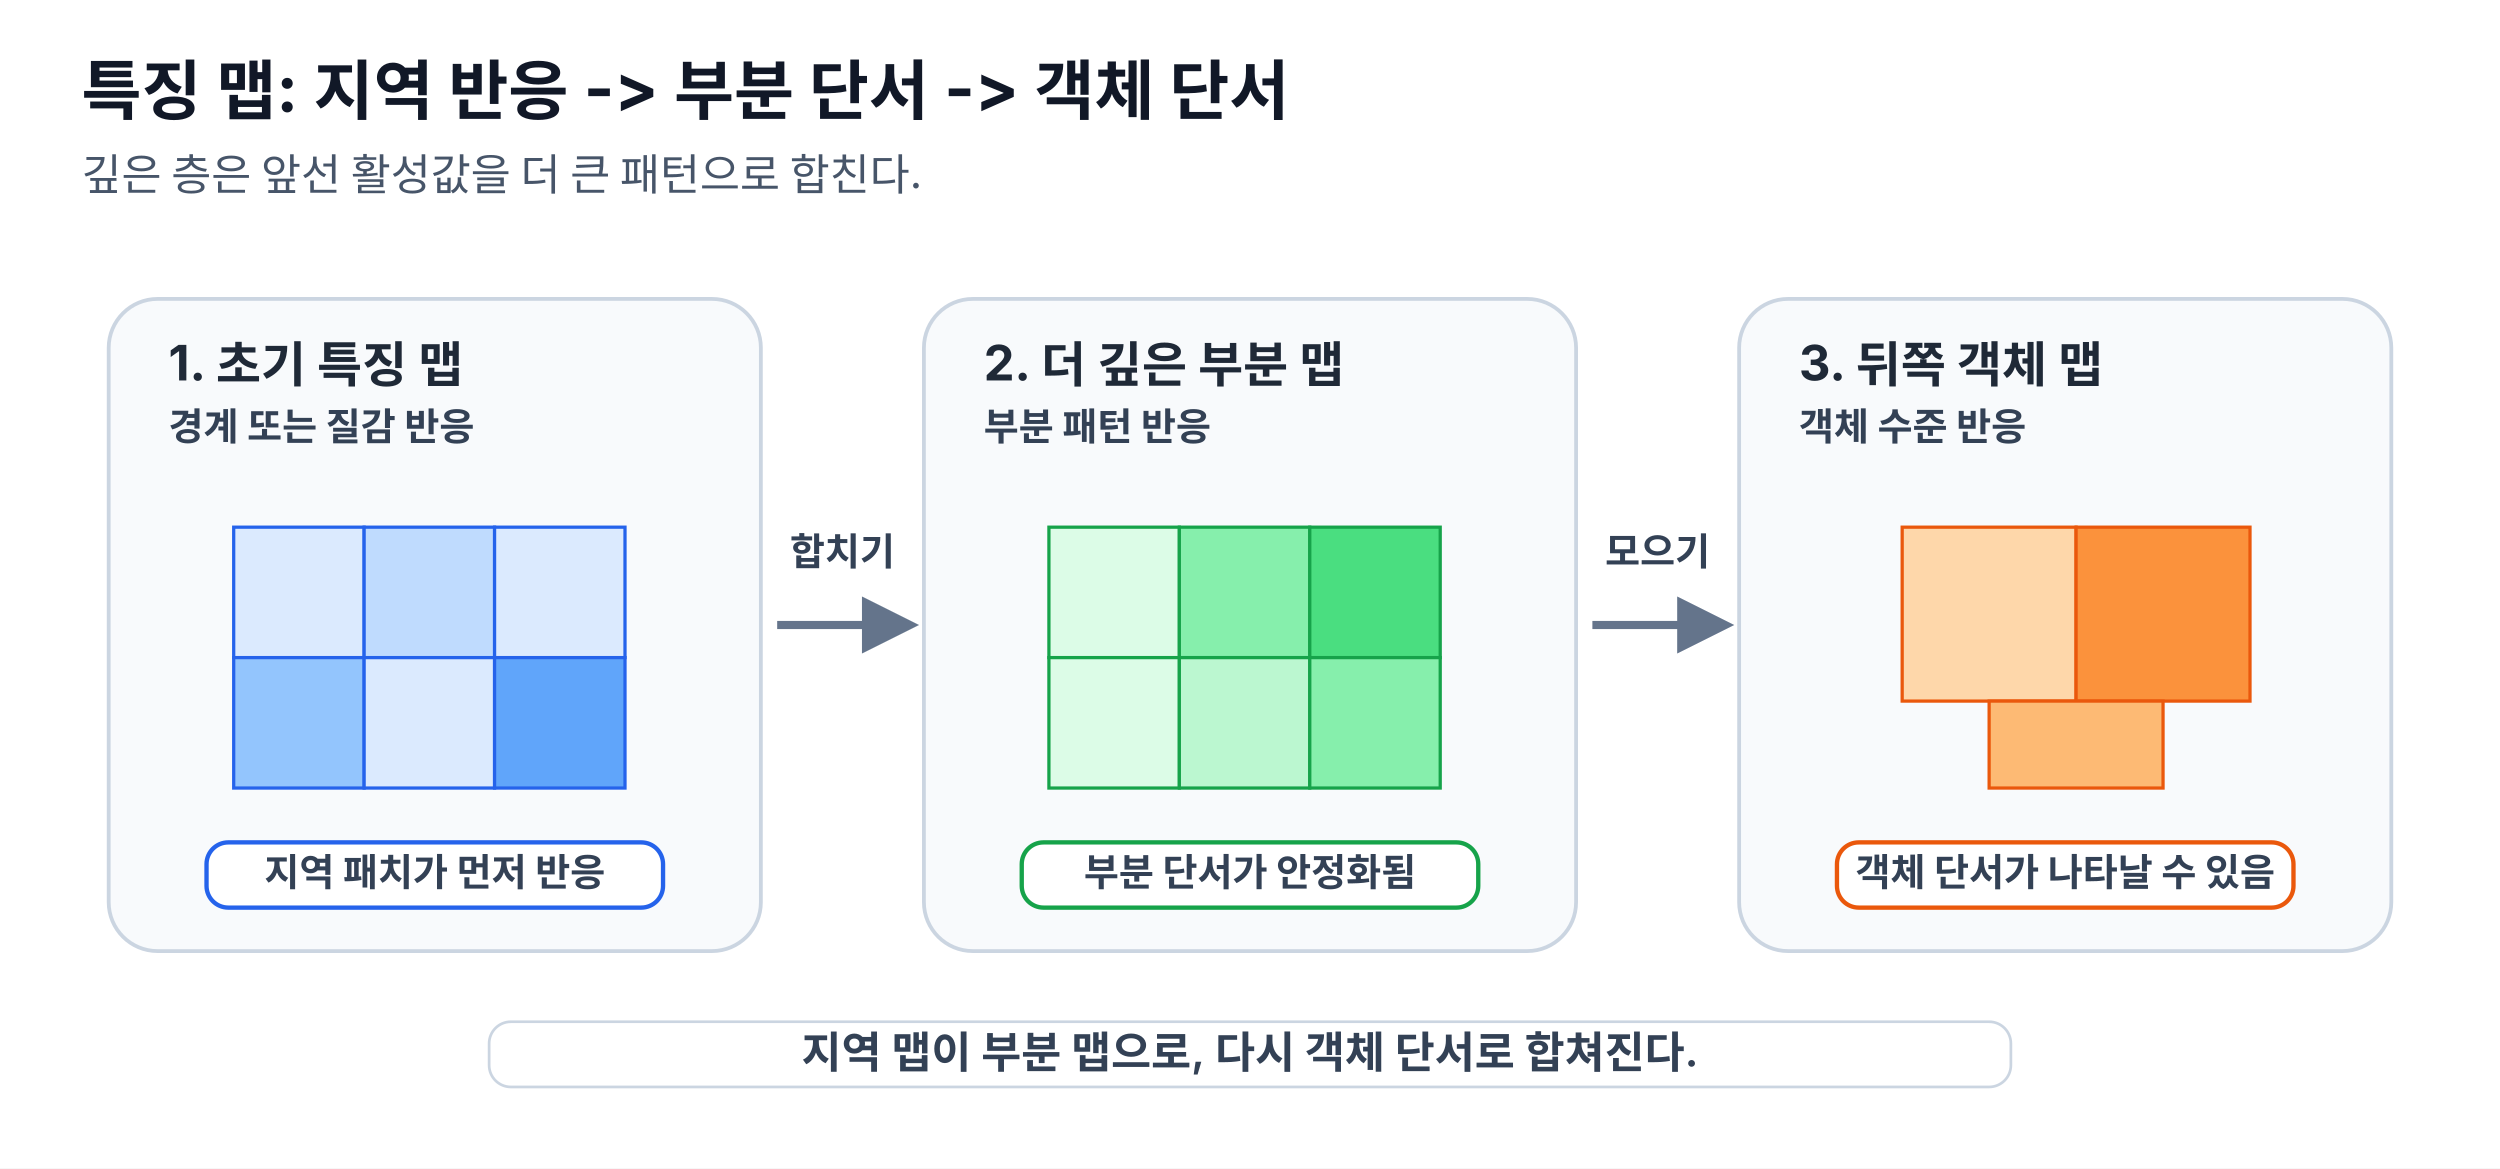
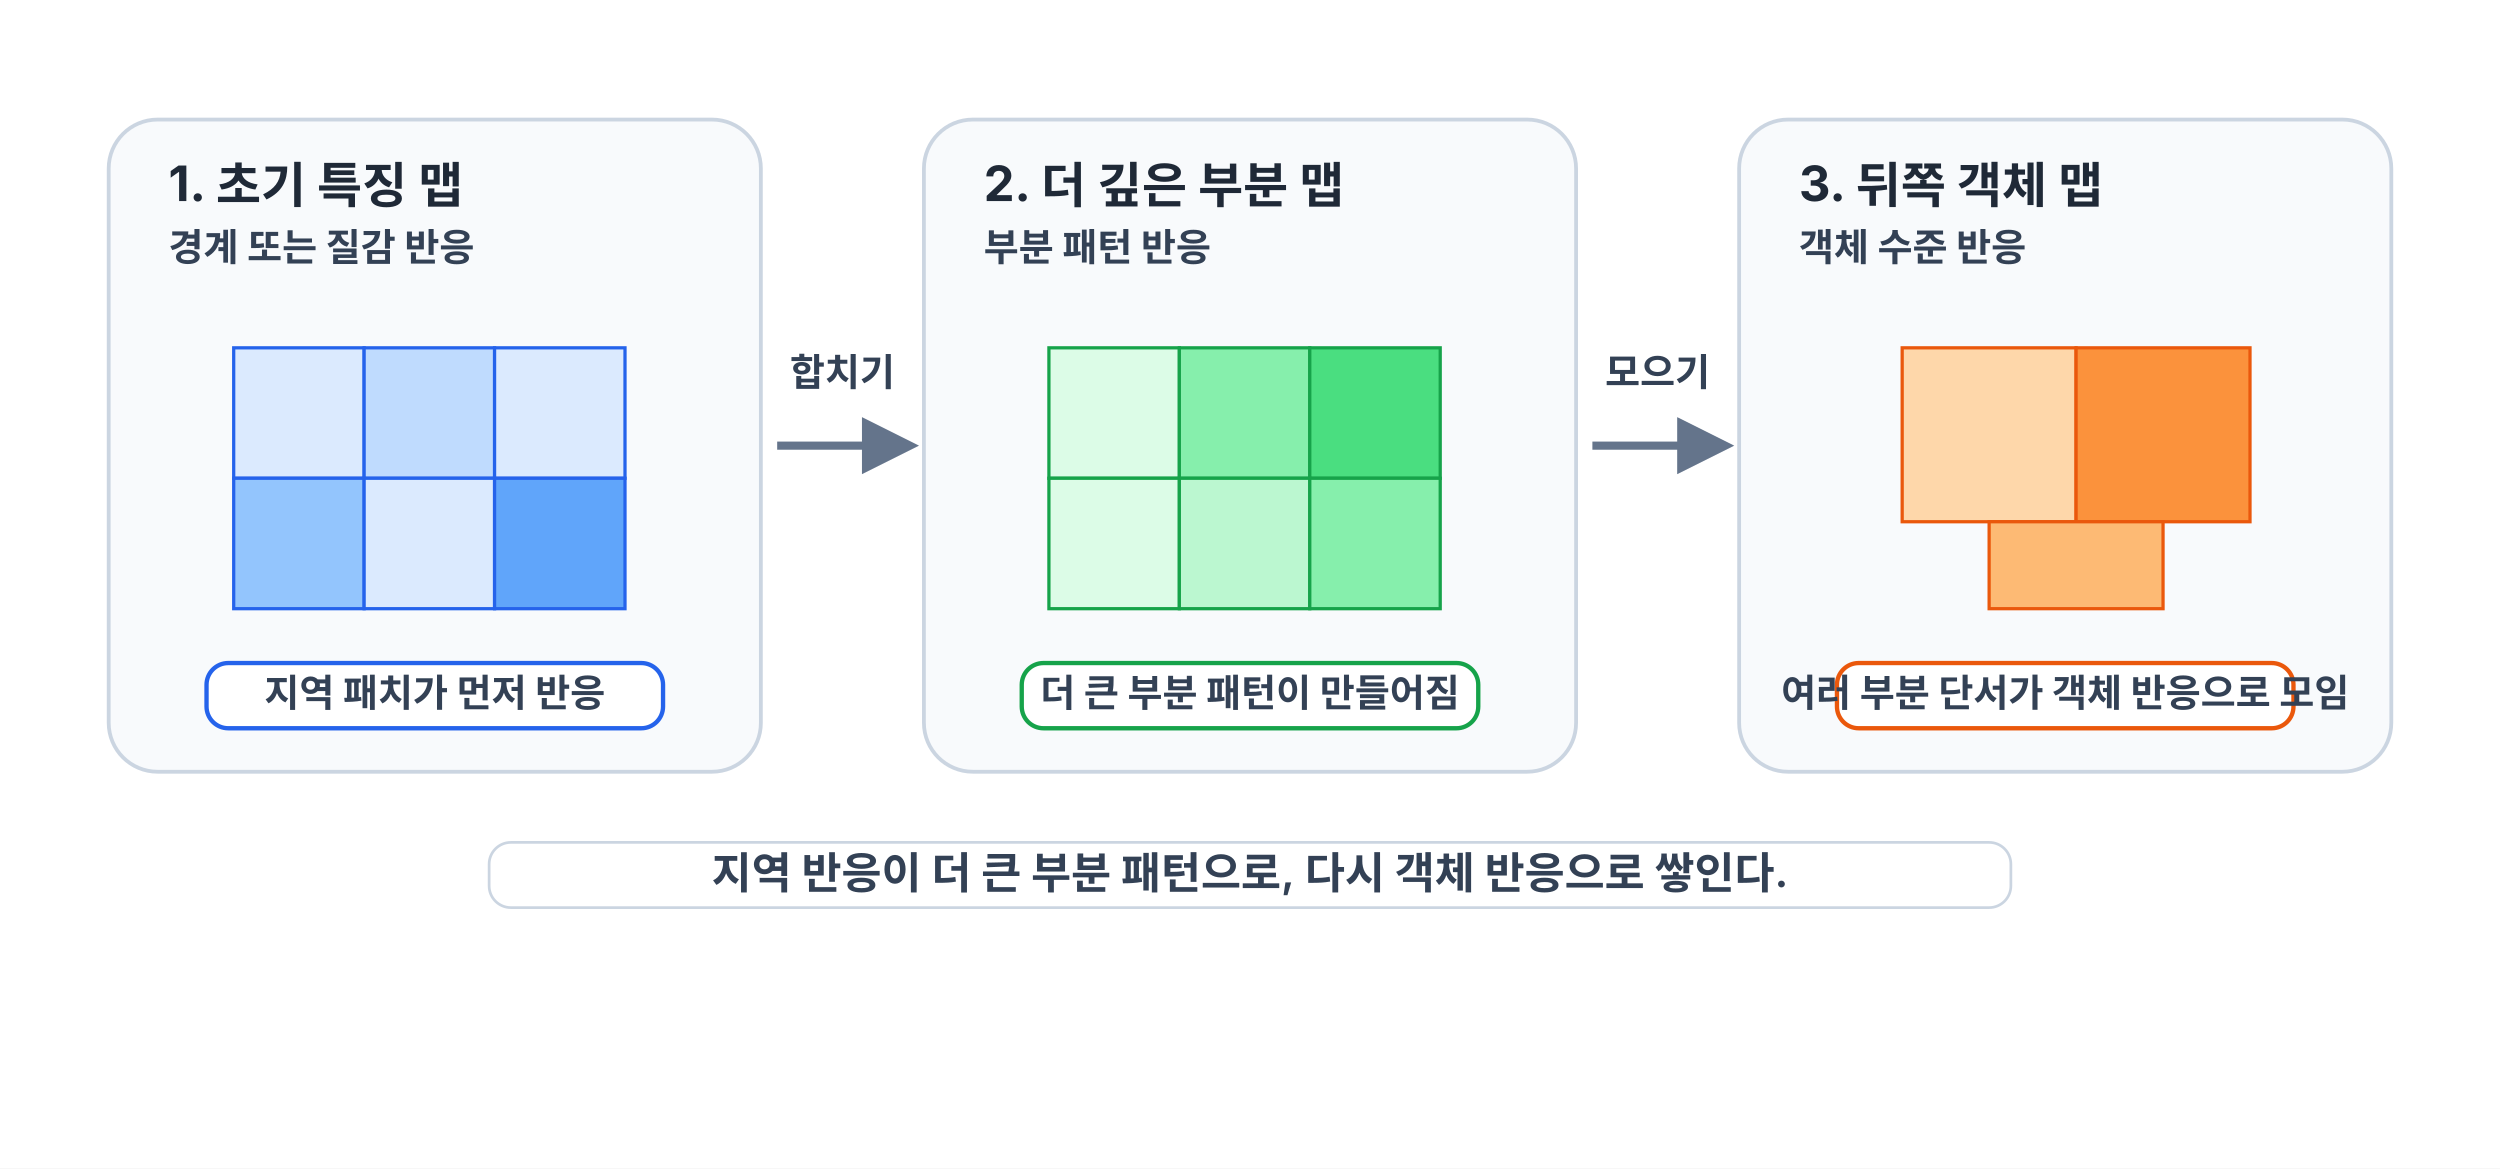
<svg xmlns="http://www.w3.org/2000/svg" viewBox="0 0 920 430" role="img" aria-labelledby="title desc">
  <defs>
    <marker id="arrow" viewBox="0 0 10 10" refX="8" refY="5" markerWidth="7" markerHeight="7" orient="auto-start-reverse">
      <path d="M 0 0 L 10 5 L 0 10 z" fill="#64748b" />
    </marker>
    <style>
      .title { font: 700 24px system-ui, -apple-system, BlinkMacSystemFont, "Segoe UI", sans-serif; fill: #111827; }
      .subtitle { font: 400 16px system-ui, -apple-system, BlinkMacSystemFont, "Segoe UI", sans-serif; fill: #475569; }
      .card-title { font: 700 18px system-ui, -apple-system, BlinkMacSystemFont, "Segoe UI", sans-serif; fill: #1f2937; }
      .label { font: 600 14px system-ui, -apple-system, BlinkMacSystemFont, "Segoe UI", sans-serif; fill: #334155; }
      .note { font: 600 16px system-ui, -apple-system, BlinkMacSystemFont, "Segoe UI", sans-serif; fill: #334155; }
    </style>
  </defs>
  <rect width="920" height="430" fill="#ffffff" />
-   <text class="title" x="30" y="42">특징 맵: 지역 반응 -&gt; 부분 단서 -&gt; 객체 단서</text>
-   <text class="subtitle" x="30" y="70">깊은 층은 앞선 활성값을 더 큰 패턴으로 합친다.</text>
-   <rect x="40" y="110" width="240" height="240" rx="18" fill="#f8fafc" stroke="#cbd5e1" stroke-width="1.4" />
-   <text class="card-title" x="62" y="140">1. 초기 특징 맵</text>
-   <text class="label" x="62" y="162">경계 또는 질감 반응</text>
-   <rect x="86" y="194" width="48" height="48" fill="#dbeafe" stroke="#2563eb" stroke-width="1.2" />
-   <rect x="134" y="194" width="48" height="48" fill="#bfdbfe" stroke="#2563eb" stroke-width="1.2" />
-   <rect x="182" y="194" width="48" height="48" fill="#dbeafe" stroke="#2563eb" stroke-width="1.2" />
-   <rect x="86" y="242" width="48" height="48" fill="#93c5fd" stroke="#2563eb" stroke-width="1.2" />
-   <rect x="134" y="242" width="48" height="48" fill="#dbeafe" stroke="#2563eb" stroke-width="1.2" />
-   <rect x="182" y="242" width="48" height="48" fill="#60a5fa" stroke="#2563eb" stroke-width="1.2" />
-   <rect x="76" y="310" width="168" height="24" rx="8" fill="#ffffff" stroke="#2563eb" stroke-width="1.6" />
-   <text class="label" x="160" y="326" text-anchor="middle" fill="#2563eb">지역 패치가 먼저 반응</text>
-   <line x1="286" y1="230" x2="334" y2="230" stroke="#64748b" stroke-width="3" marker-end="url(#arrow)" />
-   <text class="label" x="310" y="208" text-anchor="middle">합치기</text>
-   <rect x="340" y="110" width="240" height="240" rx="18" fill="#f8fafc" stroke="#cbd5e1" stroke-width="1.4" />
-   <text class="card-title" x="362" y="140">2. 더 깊은 부분 맵</text>
-   <text class="label" x="362" y="162">부분 패턴 반응</text>
-   <rect x="386" y="194" width="48" height="48" fill="#dcfce7" stroke="#16a34a" stroke-width="1.2" />
-   <rect x="434" y="194" width="48" height="48" fill="#86efac" stroke="#16a34a" stroke-width="1.2" />
-   <rect x="482" y="194" width="48" height="48" fill="#4ade80" stroke="#16a34a" stroke-width="1.2" />
-   <rect x="386" y="242" width="48" height="48" fill="#dcfce7" stroke="#16a34a" stroke-width="1.2" />
-   <rect x="434" y="242" width="48" height="48" fill="#bbf7d0" stroke="#16a34a" stroke-width="1.2" />
-   <rect x="482" y="242" width="48" height="48" fill="#86efac" stroke="#16a34a" stroke-width="1.2" />
-   <rect x="376" y="310" width="168" height="24" rx="8" fill="#ffffff" stroke="#16a34a" stroke-width="1.6" />
-   <text class="label" x="460" y="326" text-anchor="middle" fill="#16a34a">부분 단서가 안정화됨</text>
-   <line x1="586" y1="230" x2="634" y2="230" stroke="#64748b" stroke-width="3" marker-end="url(#arrow)" />
-   <text class="label" x="610" y="208" text-anchor="middle">모으기</text>
-   <rect x="640" y="110" width="240" height="240" rx="18" fill="#f8fafc" stroke="#cbd5e1" stroke-width="1.4" />
-   <text class="card-title" x="662" y="140">3. 뒤쪽 객체 맵</text>
-   <text class="label" x="662" y="162">객체 수준 반응</text>
-   <rect x="700" y="194" width="64" height="64" fill="#fed7aa" stroke="#ea580c" stroke-width="1.2" />
-   <rect x="764" y="194" width="64" height="64" fill="#fb923c" stroke="#ea580c" stroke-width="1.2" />
-   <rect x="732" y="258" width="64" height="32" fill="#fdba74" stroke="#ea580c" stroke-width="1.2" />
-   <rect x="676" y="310" width="168" height="24" rx="8" fill="#ffffff" stroke="#ea580c" stroke-width="1.6" />
-   <text class="label" x="760" y="326" text-anchor="middle" fill="#ea580c">객체 단서가 나타날 수 있음</text>
-   <rect x="180" y="376" width="560" height="24" rx="8" fill="#ffffff" stroke="#cbd5e1" stroke-width="1" />
-   <text class="note" x="460" y="393" text-anchor="middle">지역 맵이 부분 맵으로, 다시 객체 단서로 합쳐진다.</text>
+   <rect x="40" y="44" width="240" height="240" rx="18" fill="#f8fafc" stroke="#cbd5e1" stroke-width="1.4" />
+   <text class="card-title" x="62" y="74">1. 초기 특징 맵</text>
+   <text class="label" x="62" y="96">경계 또는 질감 반응</text>
+   <rect x="86" y="128" width="48" height="48" fill="#dbeafe" stroke="#2563eb" stroke-width="1.2" />
+   <rect x="134" y="128" width="48" height="48" fill="#bfdbfe" stroke="#2563eb" stroke-width="1.2" />
+   <rect x="182" y="128" width="48" height="48" fill="#dbeafe" stroke="#2563eb" stroke-width="1.2" />
+   <rect x="86" y="176" width="48" height="48" fill="#93c5fd" stroke="#2563eb" stroke-width="1.2" />
+   <rect x="134" y="176" width="48" height="48" fill="#dbeafe" stroke="#2563eb" stroke-width="1.2" />
+   <rect x="182" y="176" width="48" height="48" fill="#60a5fa" stroke="#2563eb" stroke-width="1.2" />
+   <rect x="76" y="244" width="168" height="24" rx="8" fill="#ffffff" stroke="#2563eb" stroke-width="1.6" />
+   <text class="label" x="160" y="260" text-anchor="middle" fill="#2563eb">지역 패치가 먼저 반응</text>
+   <line x1="286" y1="164" x2="334" y2="164" stroke="#64748b" stroke-width="3" marker-end="url(#arrow)" />
+   <text class="label" x="310" y="142" text-anchor="middle">합치기</text>
+   <rect x="340" y="44" width="240" height="240" rx="18" fill="#f8fafc" stroke="#cbd5e1" stroke-width="1.4" />
+   <text class="card-title" x="362" y="74">2. 더 깊은 부분 맵</text>
+   <text class="label" x="362" y="96">부분 패턴 반응</text>
+   <rect x="386" y="128" width="48" height="48" fill="#dcfce7" stroke="#16a34a" stroke-width="1.2" />
+   <rect x="434" y="128" width="48" height="48" fill="#86efac" stroke="#16a34a" stroke-width="1.2" />
+   <rect x="482" y="128" width="48" height="48" fill="#4ade80" stroke="#16a34a" stroke-width="1.2" />
+   <rect x="386" y="176" width="48" height="48" fill="#dcfce7" stroke="#16a34a" stroke-width="1.2" />
+   <rect x="434" y="176" width="48" height="48" fill="#bbf7d0" stroke="#16a34a" stroke-width="1.2" />
+   <rect x="482" y="176" width="48" height="48" fill="#86efac" stroke="#16a34a" stroke-width="1.2" />
+   <rect x="376" y="244" width="168" height="24" rx="8" fill="#ffffff" stroke="#16a34a" stroke-width="1.6" />
+   <text class="label" x="460" y="260" text-anchor="middle" fill="#16a34a">더 큰 부분 패턴이 만들어짐</text>
+   <line x1="586" y1="164" x2="634" y2="164" stroke="#64748b" stroke-width="3" marker-end="url(#arrow)" />
+   <text class="label" x="610" y="142" text-anchor="middle">모으기</text>
+   <rect x="640" y="44" width="240" height="240" rx="18" fill="#f8fafc" stroke="#cbd5e1" stroke-width="1.4" />
+   <text class="card-title" x="662" y="74">3. 뒤쪽 객체 맵</text>
+   <text class="label" x="662" y="96">객체 수준 반응</text>
+   <rect x="700" y="128" width="64" height="64" fill="#fed7aa" stroke="#ea580c" stroke-width="1.2" />
+   <rect x="764" y="128" width="64" height="64" fill="#fb923c" stroke="#ea580c" stroke-width="1.2" />
+   <rect x="732" y="192" width="64" height="32" fill="#fdba74" stroke="#ea580c" stroke-width="1.2" />
+   <rect x="676" y="244" width="168" height="24" rx="8" fill="#ffffff" stroke="#ea580c" stroke-width="1.6" />
+   <text class="label" x="760" y="260" text-anchor="middle" fill="#ea580c">여러 부분 단서가 객체 반응으로 모임</text>
+   <rect x="180" y="310" width="560" height="24" rx="8" fill="#ffffff" stroke="#cbd5e1" stroke-width="1" />
+   <text class="note" x="460" y="327" text-anchor="middle">지역 반응이 더 큰 부분 패턴으로, 다시 객체 반응으로 쌓인다.</text>
</svg>
